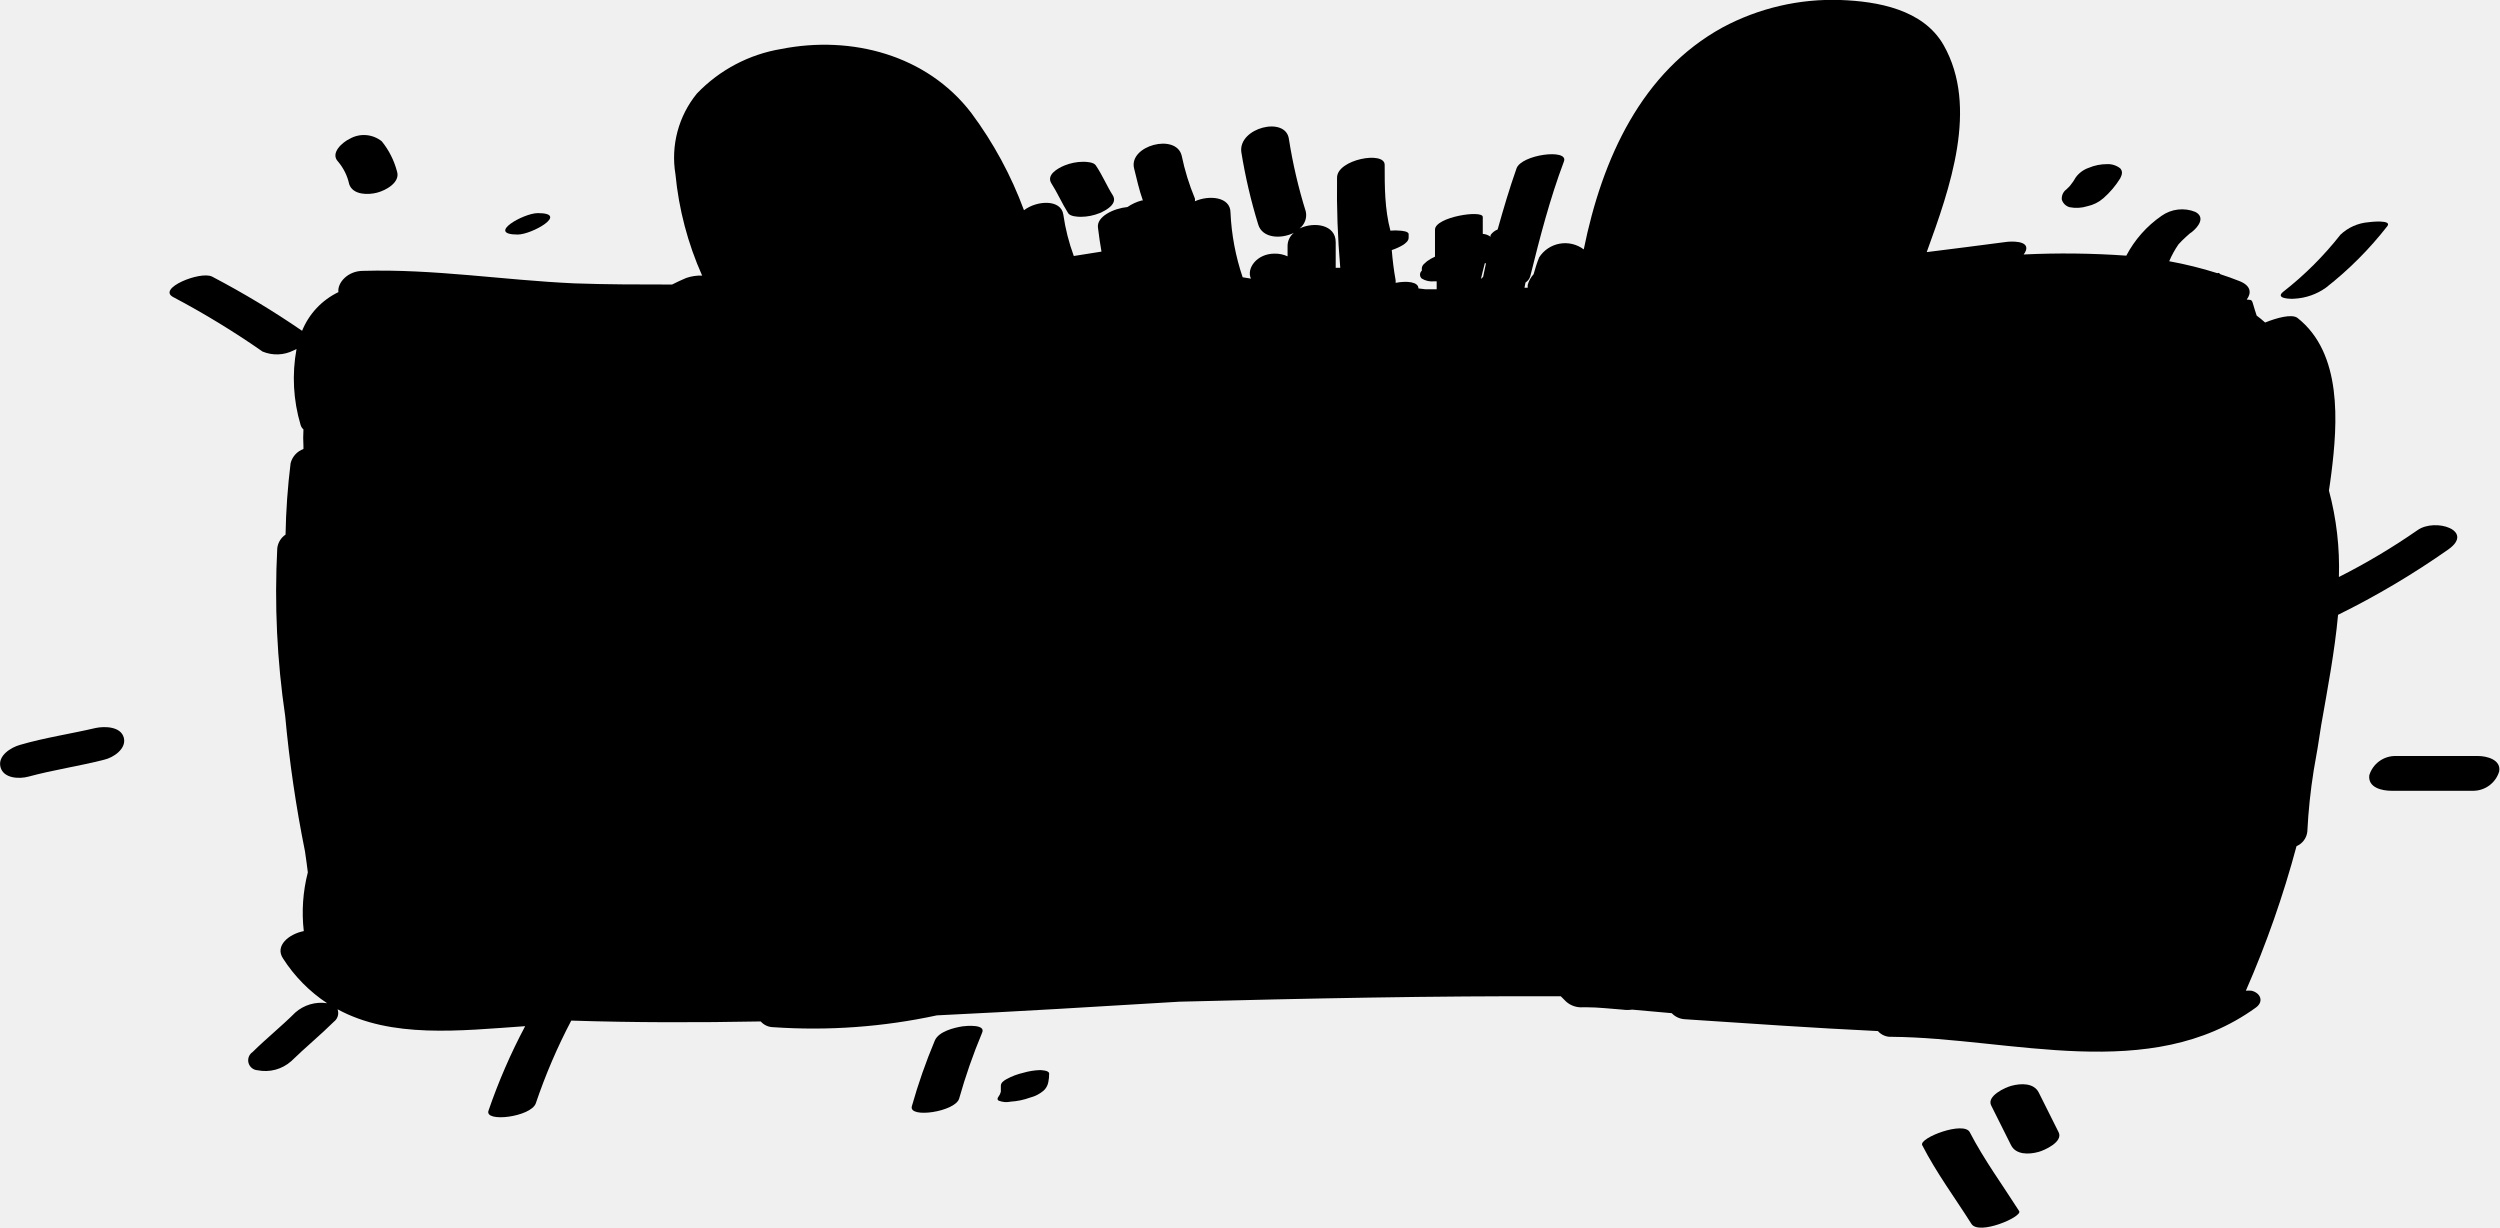
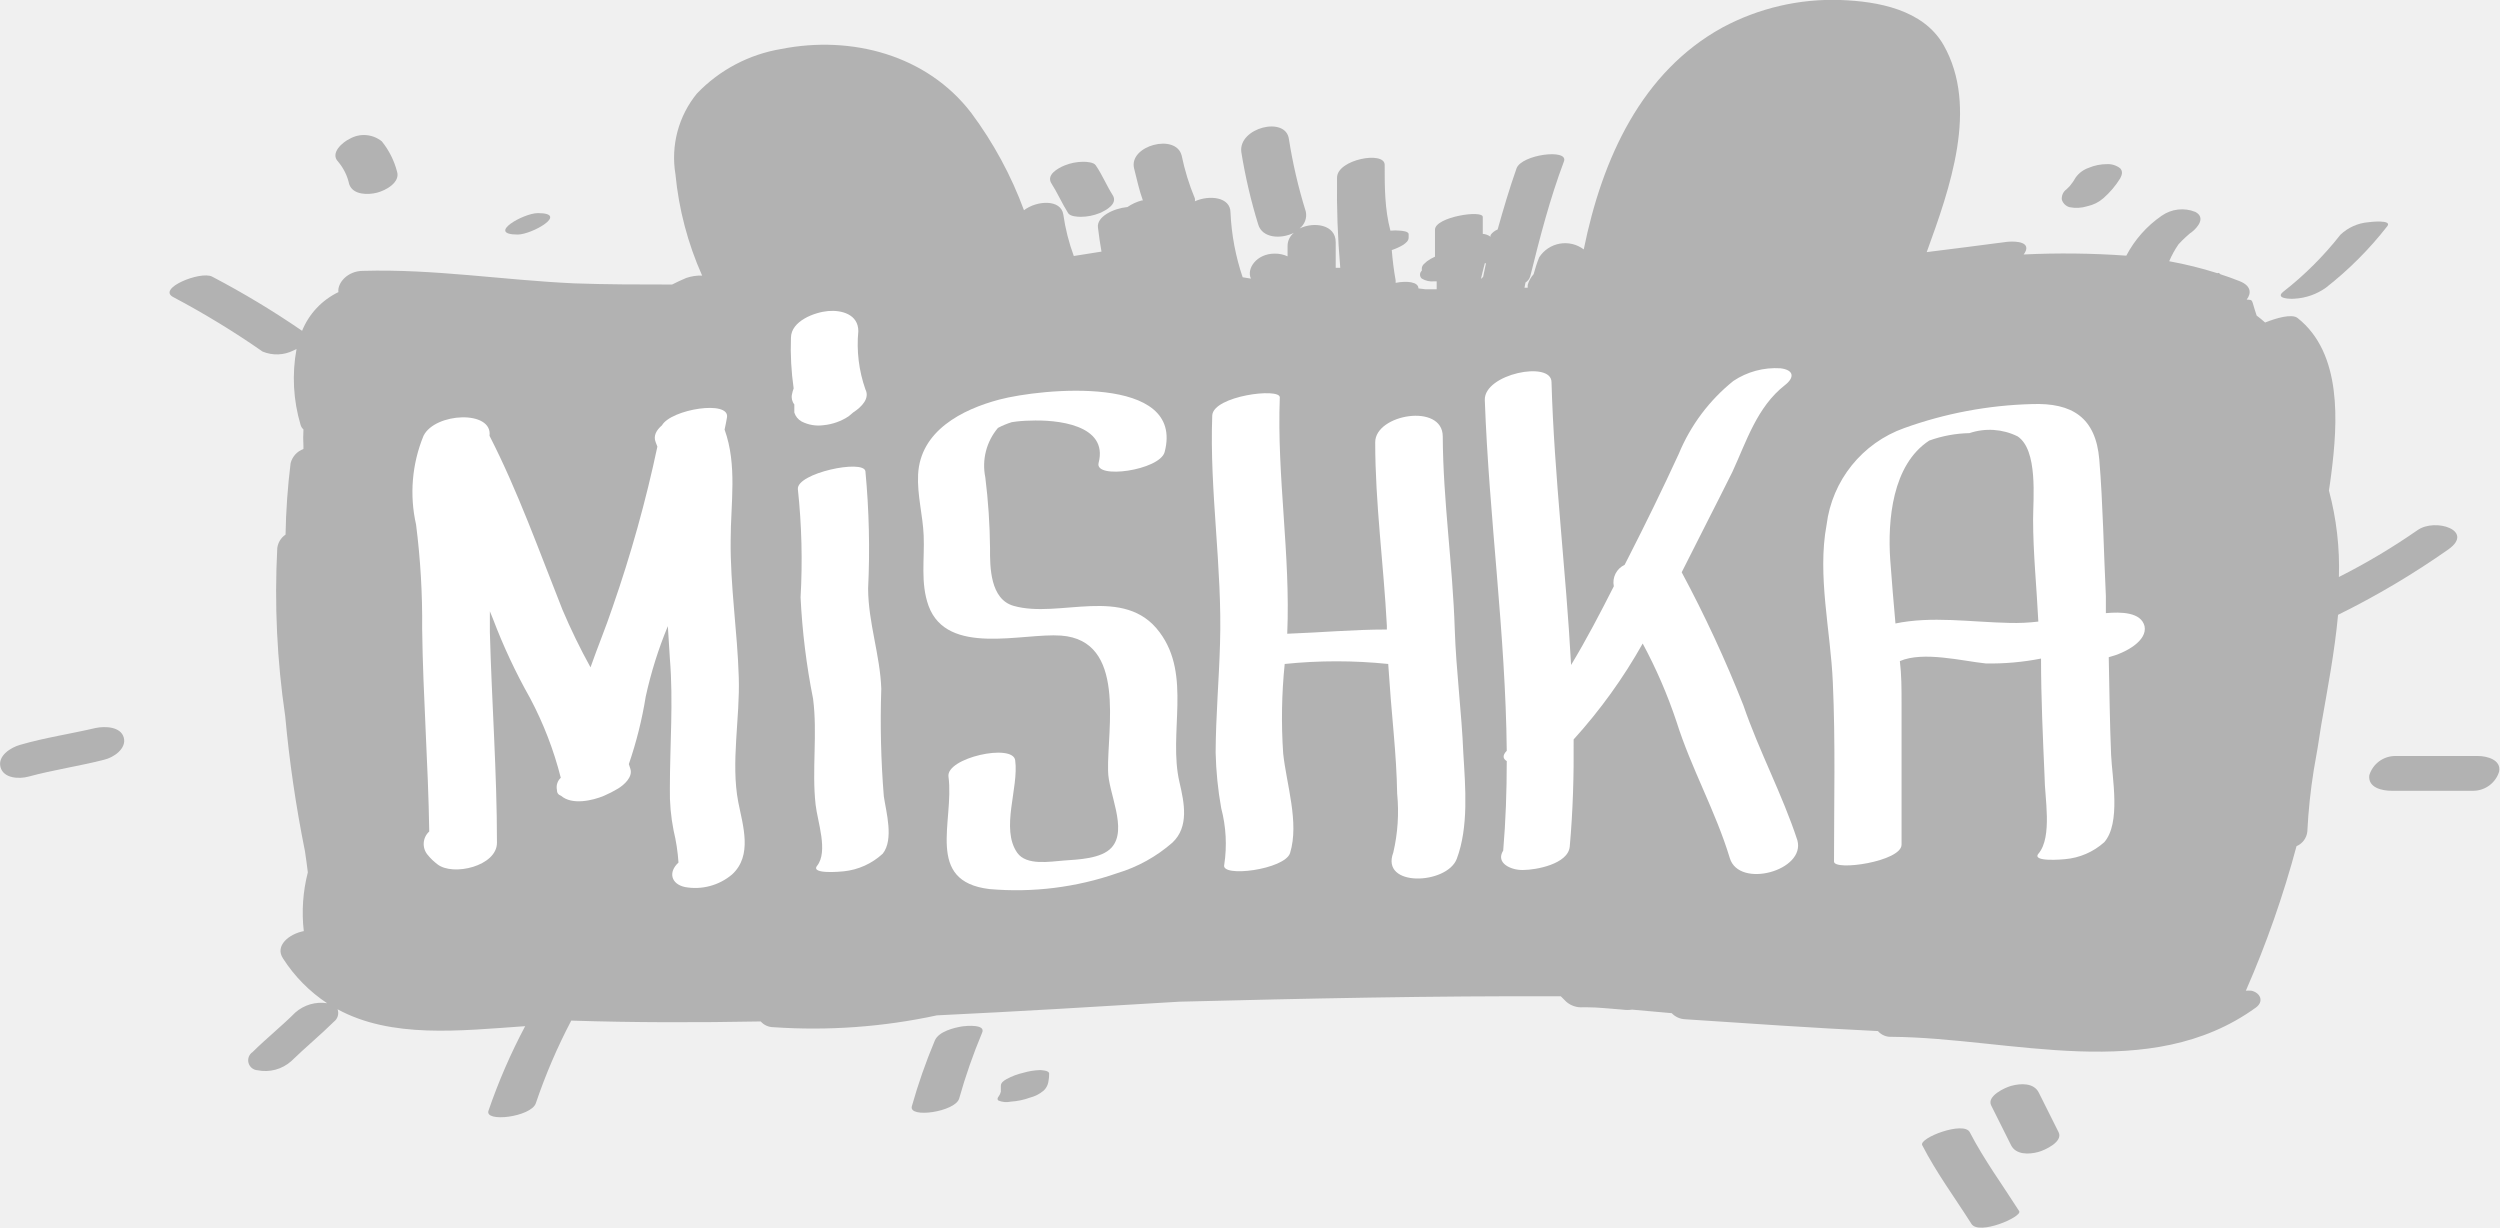
<svg xmlns="http://www.w3.org/2000/svg" width="148.05" height="72.71" viewBox="0 0 148.05 72.71">
  <defs>
    <style>
+       .b {
+         fill: #b2b2b2;
+       }
      .a {
-         fill: #b2b2b2b;
+         fill: #ffffff;
      }
    </style>
  </defs>
  <g>
-     <path d="M143.16,31.4a39,39,0,0,1-4.65,2.77,17.6,17.6,0,0,0-.59-5.12c.05-.34.1-.67.14-1,.38-3,.66-7.12-2-9.22-.34-.26-1.25,0-1.92.27a6.4,6.4,0,0,0-.5-.41c-.08-.24-.16-.49-.23-.74s-.17-.18-.36-.21c.29-.38.26-.82-.42-1.09-.38-.15-.76-.29-1.14-.41-.07-.08-.13-.1-.17-.06h0a23.42,23.42,0,0,0-2.86-.71,5.68,5.68,0,0,1,.55-1,5.81,5.81,0,0,1,.43-.43l.19-.17.07-.06.09-.06c.37-.29.84-.87.22-1.2a2.1,2.1,0,0,0-2,.23,6.57,6.57,0,0,0-2.09,2.36,51.35,51.35,0,0,0-6.08-.07.89.89,0,0,0,.14-.25c.18-.59-.91-.53-1.19-.49-1.56.2-3.12.41-4.69.6,1.37-3.77,3.09-8.58,1-12.26C113.89.55,111.18.08,109,0a13.78,13.78,0,0,0-7,1.63c-4.76,2.62-7.11,7.71-8.21,13.14a1.83,1.83,0,0,0-2.64.47c-.13.32-.23.64-.33,1a1.53,1.53,0,0,0-.35.64.94.94,0,0,1,0,.16h-.19l.06-.31a.66.66,0,0,0,.28-.36c.57-2.3,1.16-4.59,2-6.82.27-.76-2.51-.4-2.81.42-.42,1.19-.78,2.41-1.12,3.62a.94.94,0,0,0-.42.33l0,.1a.87.87,0,0,0-.46-.17v-1c0-.44-2.83,0-2.83.75V15.2a2.48,2.48,0,0,0-.47.27l-.19.17a.39.39,0,0,0-.12.24s0,.06,0,.08l0,.07a.31.31,0,0,0,0,.47,1.19,1.19,0,0,0,.74.16l.14,0v.47h-.67l-.41-.05c0-.39-.68-.46-1.35-.33v-.15c-.11-.6-.18-1.19-.23-1.79a3.47,3.47,0,0,0,.68-.31c.15-.11.32-.23.32-.43v-.2c0-.18-.41-.2-.5-.21a2.83,2.83,0,0,0-.58,0C82,12.38,82,11.07,82,9.76c0-.84-2.82-.32-2.82.76a52.84,52.84,0,0,0,.19,5.34h-.27V14.34c0-1.05-1.29-1.22-2.14-.81a1,1,0,0,0,.37-1,29.94,29.94,0,0,1-1-4.29c-.18-1.39-3-.68-2.82.76a31.66,31.66,0,0,0,1,4.29c.24.82,1.34.88,2.11.5a1,1,0,0,0-.37.77v.62a1.77,1.77,0,0,0-.77-.16c-1.06,0-1.68.89-1.4,1.48l-.49-.08a13.87,13.87,0,0,1-.72-3.83c0-.94-1.27-1.05-2.11-.67a.37.37,0,0,0,0-.17,14,14,0,0,1-.78-2.53c-.33-1.35-3.15-.6-2.82.75.16.64.3,1.28.52,1.9h-.06a2.63,2.63,0,0,0-.85.39c-.83.08-1.83.57-1.75,1.21.06.48.13,1,.21,1.43l-1.64.26a12.06,12.06,0,0,1-.62-2.45c-.13-.92-1.56-.85-2.33-.26a22.92,22.92,0,0,0-3.12-5.76c-2.63-3.44-7.1-4.61-11.25-3.79a8.94,8.94,0,0,0-5,2.64A6,6,0,0,0,40,10.32a19.25,19.25,0,0,0,1.58,6,2.62,2.62,0,0,0-.94.14c-.29.12-.56.25-.84.39-1.94,0-3.87,0-5.8-.07-4.18-.19-8.3-.86-12.5-.74-.92,0-1.53.72-1.46,1.26a4.36,4.36,0,0,0-2.15,2.29,52.3,52.3,0,0,0-5.33-3.21c-.69-.35-3.3.71-2.29,1.22a50.6,50.6,0,0,1,5.28,3.22,2.2,2.2,0,0,0,1.84-.07l.17-.08a9.62,9.62,0,0,0,.24,4.49.55.55,0,0,0,.17.27,8.68,8.68,0,0,0,0,1,.86.86,0,0,0,0,.16,1.21,1.21,0,0,0-.76.84,40.09,40.09,0,0,0-.3,4.23,1.13,1.13,0,0,0-.49.8,50.15,50.15,0,0,0,.47,9.95,74.86,74.86,0,0,0,1.17,8c.06.41.12.83.17,1.25a9.59,9.59,0,0,0-.24,3.48c-.88.17-1.73.87-1.23,1.62a9,9,0,0,0,2.61,2.65,2.32,2.32,0,0,0-1.88.55c-.81.81-1.71,1.53-2.53,2.34a.59.59,0,0,0,.29,1.08,2.31,2.31,0,0,0,2-.54c.82-.8,1.71-1.53,2.53-2.34a.64.64,0,0,0,.21-.73c3.2,1.74,7.23,1.27,11.11,1a34.67,34.67,0,0,0-2.17,5c-.26.72,2.51.38,2.8-.43a33.77,33.77,0,0,1,2.1-4.9c3.74.12,7.48.12,11.22.05a1,1,0,0,0,.74.34,34.64,34.64,0,0,0,9.69-.7c4.79-.23,9.58-.52,14.37-.81,7.53-.19,15-.35,22.58-.32l.32.32a1.35,1.35,0,0,0,1,.33l.2,0c.71,0,1.42.09,2.14.14a1.88,1.88,0,0,0,.56,0h0l2.35.21a1.15,1.15,0,0,0,.79.36c3.8.25,7.61.52,11.42.7a1,1,0,0,0,.82.34c7.07.06,15.28,2.81,21.56-1.73.5-.36.27-.88-.26-1a1.84,1.84,0,0,0-.33,0l0,0a60.09,60.09,0,0,0,3-8.56,1.06,1.06,0,0,0,.64-.86,33.32,33.32,0,0,1,.38-3.64c.16-.88.31-1.77.44-2.66.38-2.17.8-4.36,1-6.54A49.1,49.1,0,0,0,145,32.53C146.56,31.42,144.21,30.65,143.16,31.4Zm-55.33-15-.13.12c.07-.31.15-.62.23-.93H88Z" transform="translate(0 0)" />
-     <path d="M63.26,12.63c.13.19.56.21.75.21a3,3,0,0,0,1.11-.22c.4-.17,1.1-.56.77-1.07s-.61-1.19-1-1.76c-.12-.19-.56-.21-.75-.21a3,3,0,0,0-1.1.22c-.41.17-1.1.56-.77,1.07S62.9,12.06,63.26,12.63Z" transform="translate(0 0)" />
-     <path d="M20.68,10.91c.22.64,1.11.64,1.65.5s1.39-.62,1.18-1.26a4.76,4.76,0,0,0-.9-1.78,1.69,1.69,0,0,0-1.9-.15c-.41.19-1.18.84-.69,1.35A3.07,3.07,0,0,1,20.68,10.91Z" transform="translate(0 0)" />
-     <path d="M30.66,13.89c.84,0,3.07-1.27,1.19-1.27C31,12.62,28.77,13.89,30.66,13.89Z" transform="translate(0 0)" />
-     <path d="M122.56,12.27a2.12,2.12,0,0,0,1.06-.06,2.09,2.09,0,0,0,.94-.47,5.17,5.17,0,0,0,1-1.18c.1-.2.17-.4,0-.59a1.17,1.17,0,0,0-.77-.25,2.77,2.77,0,0,0-1.1.22,1.58,1.58,0,0,0-.76.56,3.54,3.54,0,0,1-.35.51l0,0,0,0-.2.2a.67.67,0,0,0-.28.61A.67.67,0,0,0,122.56,12.27Z" transform="translate(0 0)" />
-     <path d="M135.86,17.69a3.53,3.53,0,0,0,1.89-.66,21.19,21.19,0,0,0,3.63-3.64c.29-.39-1-.25-1.12-.23a2.73,2.73,0,0,0-1.66.74,19.72,19.72,0,0,1-3.39,3.38C134.71,17.69,135.65,17.71,135.86,17.69Z" transform="translate(0 0)" />
-     <path d="M146.74,44.77h-4.87a1.61,1.61,0,0,0-1.56,1.14c-.09.74.76.92,1.31.92h4.87A1.61,1.61,0,0,0,148,45.69C148.13,45,147.29,44.77,146.74,44.77Z" transform="translate(0 0)" />
-     <path d="M57,60.78c-.5.08-1.41.3-1.64.84A33.82,33.82,0,0,0,54,65.51c-.21.74,2.57.33,2.8-.45a34,34,0,0,1,1.36-3.9C58.4,60.64,57.21,60.75,57,60.78Z" transform="translate(0 0)" />
-     <path d="M61.6,63.37a4,4,0,0,0-1,.16,3.84,3.84,0,0,0-1,.38c-.14.08-.33.2-.33.39s0,.23,0,.35a.72.72,0,0,1-.13.28h0c-.06.08-.11.18,0,.25a1.23,1.23,0,0,0,.71.06A4.09,4.09,0,0,0,61,65a2,2,0,0,0,.8-.41.9.9,0,0,0,.28-.5,2.32,2.32,0,0,0,.05-.53C62.09,63.38,61.67,63.38,61.6,63.37Z" transform="translate(0 0)" />
-     <path d="M116.65,67.05c-.35-.68-3,.33-2.82.76.84,1.64,1.94,3.12,2.92,4.67.44.69,3-.41,2.83-.75C118.59,70.17,117.5,68.69,116.65,67.05Z" transform="translate(0 0)" />
-     <path d="M120.74,64.71c-.29-.59-1.06-.56-1.62-.41-.35.09-1.49.6-1.2,1.17l1.17,2.34c.29.59,1.07.56,1.62.41.35-.09,1.49-.6,1.2-1.17Z" transform="translate(0 0)" />
-     <path d="M5.67,43.11c-1.49.35-3,.57-4.48,1-.54.15-1.34.64-1.16,1.32s1.12.71,1.66.56c1.48-.4,3-.62,4.48-1,.54-.12,1.34-.65,1.16-1.31S6.21,43,5.67,43.11Z" transform="translate(0 0)" />
+     <path class="b" d="M143.16,31.4a39,39,0,0,1-4.65,2.77,17.6,17.6,0,0,0-.59-5.12c.05-.34.1-.67.14-1,.38-3,.66-7.12-2-9.22-.34-.26-1.25,0-1.92.27a6.4,6.4,0,0,0-.5-.41c-.08-.24-.16-.49-.23-.74s-.17-.18-.36-.21c.29-.38.26-.82-.42-1.09-.38-.15-.76-.29-1.14-.41-.07-.08-.13-.1-.17-.06h0a23.42,23.42,0,0,0-2.86-.71,5.68,5.68,0,0,1,.55-1,5.81,5.81,0,0,1,.43-.43l.19-.17.07-.06.09-.06c.37-.29.84-.87.22-1.2a2.1,2.1,0,0,0-2,.23,6.57,6.57,0,0,0-2.09,2.36,51.35,51.35,0,0,0-6.08-.07.89.89,0,0,0,.14-.25c.18-.59-.91-.53-1.19-.49-1.56.2-3.12.41-4.69.6,1.37-3.77,3.09-8.58,1-12.26C113.89.55,111.18.08,109,0a13.78,13.78,0,0,0-7,1.63c-4.76,2.62-7.11,7.71-8.21,13.14a1.83,1.83,0,0,0-2.64.47c-.13.32-.23.64-.33,1a1.53,1.53,0,0,0-.35.64.94.94,0,0,1,0,.16h-.19l.06-.31a.66.66,0,0,0,.28-.36c.57-2.3,1.16-4.59,2-6.82.27-.76-2.51-.4-2.81.42-.42,1.19-.78,2.41-1.12,3.62a.94.94,0,0,0-.42.33l0,.1a.87.87,0,0,0-.46-.17v-1c0-.44-2.83,0-2.83.75V15.2a2.48,2.48,0,0,0-.47.27l-.19.17a.39.39,0,0,0-.12.24s0,.06,0,.08l0,.07a.31.31,0,0,0,0,.47,1.19,1.19,0,0,0,.74.16l.14,0v.47h-.67l-.41-.05c0-.39-.68-.46-1.35-.33v-.15c-.11-.6-.18-1.19-.23-1.79a3.47,3.47,0,0,0,.68-.31c.15-.11.32-.23.32-.43v-.2c0-.18-.41-.2-.5-.21a2.83,2.83,0,0,0-.58,0C82,12.38,82,11.07,82,9.76c0-.84-2.82-.32-2.82.76a52.84,52.84,0,0,0,.19,5.34h-.27V14.34c0-1.05-1.29-1.22-2.14-.81a1,1,0,0,0,.37-1,29.94,29.94,0,0,1-1-4.29c-.18-1.39-3-.68-2.82.76a31.66,31.66,0,0,0,1,4.29c.24.82,1.34.88,2.11.5a1,1,0,0,0-.37.77v.62a1.77,1.77,0,0,0-.77-.16c-1.06,0-1.68.89-1.4,1.48l-.49-.08a13.87,13.87,0,0,1-.72-3.83c0-.94-1.27-1.05-2.11-.67a.37.37,0,0,0,0-.17,14,14,0,0,1-.78-2.53c-.33-1.35-3.15-.6-2.82.75.16.64.3,1.28.52,1.9h-.06a2.63,2.63,0,0,0-.85.39c-.83.08-1.83.57-1.75,1.21.06.48.13,1,.21,1.43l-1.64.26a12.06,12.06,0,0,1-.62-2.45c-.13-.92-1.56-.85-2.33-.26a22.92,22.92,0,0,0-3.12-5.76c-2.63-3.44-7.1-4.61-11.25-3.79a8.94,8.94,0,0,0-5,2.64A6,6,0,0,0,40,10.32a19.25,19.25,0,0,0,1.58,6,2.62,2.62,0,0,0-.94.14c-.29.12-.56.25-.84.39-1.94,0-3.87,0-5.8-.07-4.18-.19-8.3-.86-12.5-.74-.92,0-1.53.72-1.46,1.26a4.36,4.36,0,0,0-2.15,2.29,52.3,52.3,0,0,0-5.33-3.21c-.69-.35-3.3.71-2.29,1.22a50.6,50.6,0,0,1,5.28,3.22,2.2,2.2,0,0,0,1.84-.07l.17-.08a9.62,9.62,0,0,0,.24,4.49.55.55,0,0,0,.17.27,8.68,8.68,0,0,0,0,1,.86.86,0,0,0,0,.16,1.21,1.21,0,0,0-.76.84,40.09,40.09,0,0,0-.3,4.23,1.13,1.13,0,0,0-.49.8,50.15,50.15,0,0,0,.47,9.95,74.86,74.86,0,0,0,1.17,8c.06.41.12.83.17,1.25a9.59,9.59,0,0,0-.24,3.48c-.88.17-1.73.87-1.23,1.62a9,9,0,0,0,2.61,2.65,2.32,2.32,0,0,0-1.88.55c-.81.81-1.71,1.53-2.53,2.34a.59.59,0,0,0,.29,1.08,2.31,2.31,0,0,0,2-.54c.82-.8,1.71-1.53,2.53-2.34a.64.64,0,0,0,.21-.73c3.2,1.74,7.23,1.27,11.11,1a34.67,34.67,0,0,0-2.17,5c-.26.72,2.51.38,2.8-.43a33.77,33.77,0,0,1,2.1-4.9c3.74.12,7.48.12,11.22.05a1,1,0,0,0,.74.34,34.64,34.64,0,0,0,9.69-.7c4.79-.23,9.58-.52,14.37-.81,7.53-.19,15-.35,22.58-.32l.32.32a1.35,1.35,0,0,0,1,.33l.2,0c.71,0,1.42.09,2.14.14a1.88,1.88,0,0,0,.56,0h0l2.35.21a1.15,1.15,0,0,0,.79.36c3.8.25,7.61.52,11.42.7a1,1,0,0,0,.82.34c7.07.06,15.28,2.81,21.56-1.73.5-.36.27-.88-.26-1a1.84,1.84,0,0,0-.33,0l0,0a60.09,60.09,0,0,0,3-8.56,1.06,1.06,0,0,0,.64-.86,33.32,33.32,0,0,1,.38-3.64c.16-.88.31-1.77.44-2.66.38-2.17.8-4.36,1-6.54A49.1,49.1,0,0,0,145,32.53C146.56,31.42,144.21,30.65,143.16,31.4Zm-55.33-15-.13.12c.07-.31.15-.62.23-.93H88Z" transform="translate(0 0)" />
+     <path class="b" d="M63.26,12.63c.13.19.56.21.75.21a3,3,0,0,0,1.11-.22c.4-.17,1.1-.56.77-1.07s-.61-1.19-1-1.76c-.12-.19-.56-.21-.75-.21a3,3,0,0,0-1.1.22c-.41.17-1.1.56-.77,1.07S62.9,12.06,63.26,12.63Z" transform="translate(0 0)" />
+     <path class="b" d="M20.68,10.91c.22.64,1.11.64,1.65.5s1.39-.62,1.18-1.26a4.76,4.76,0,0,0-.9-1.78,1.69,1.69,0,0,0-1.9-.15c-.41.19-1.18.84-.69,1.35A3.07,3.07,0,0,1,20.68,10.91Z" transform="translate(0 0)" />
+     <path class="b" d="M30.66,13.89c.84,0,3.07-1.27,1.19-1.27C31,12.62,28.77,13.89,30.66,13.89Z" transform="translate(0 0)" />
+     <path class="b" d="M122.56,12.27a2.12,2.12,0,0,0,1.06-.06,2.09,2.09,0,0,0,.94-.47,5.17,5.17,0,0,0,1-1.18c.1-.2.17-.4,0-.59a1.17,1.17,0,0,0-.77-.25,2.77,2.77,0,0,0-1.1.22,1.58,1.58,0,0,0-.76.56,3.54,3.54,0,0,1-.35.51l0,0,0,0-.2.2a.67.67,0,0,0-.28.61A.67.67,0,0,0,122.56,12.27Z" transform="translate(0 0)" />
+     <path class="b" d="M135.86,17.69a3.53,3.53,0,0,0,1.89-.66,21.19,21.19,0,0,0,3.63-3.64c.29-.39-1-.25-1.12-.23a2.73,2.73,0,0,0-1.66.74,19.72,19.72,0,0,1-3.39,3.38C134.71,17.69,135.65,17.71,135.86,17.69Z" transform="translate(0 0)" />
+     <path class="b" d="M146.74,44.77h-4.87a1.61,1.61,0,0,0-1.56,1.14c-.09.74.76.92,1.31.92h4.87A1.61,1.61,0,0,0,148,45.69C148.13,45,147.29,44.77,146.74,44.77Z" transform="translate(0 0)" />
+     <path class="b" d="M57,60.78c-.5.08-1.41.3-1.64.84A33.82,33.82,0,0,0,54,65.51c-.21.74,2.57.33,2.8-.45a34,34,0,0,1,1.36-3.9C58.4,60.64,57.21,60.75,57,60.78Z" transform="translate(0 0)" />
+     <path class="b" d="M61.6,63.37a4,4,0,0,0-1,.16,3.84,3.84,0,0,0-1,.38c-.14.08-.33.2-.33.39s0,.23,0,.35a.72.72,0,0,1-.13.28h0c-.06.08-.11.18,0,.25a1.23,1.23,0,0,0,.71.06A4.09,4.09,0,0,0,61,65a2,2,0,0,0,.8-.41.9.9,0,0,0,.28-.5,2.32,2.32,0,0,0,.05-.53C62.09,63.38,61.67,63.38,61.6,63.37Z" transform="translate(0 0)" />
+     <path class="b" d="M116.65,67.05c-.35-.68-3,.33-2.82.76.84,1.64,1.94,3.12,2.92,4.67.44.69,3-.41,2.83-.75C118.59,70.17,117.5,68.69,116.65,67.05Z" transform="translate(0 0)" />
+     <path class="b" d="M120.74,64.71c-.29-.59-1.06-.56-1.62-.41-.35.09-1.49.6-1.2,1.17l1.17,2.34c.29.59,1.07.56,1.62.41.35-.09,1.49-.6,1.2-1.17Z" transform="translate(0 0)" />
+     <path class="b" d="M5.67,43.11c-1.49.35-3,.57-4.48,1-.54.15-1.34.64-1.16,1.32s1.12.71,1.66.56c1.48-.4,3-.62,4.48-1,.54-.12,1.34-.65,1.16-1.31S6.21,43,5.67,43.11Z" transform="translate(0 0)" />
  </g>
  <g>
    <path class="a" d="M43.75,40.11c-.08-2.71-.51-5.4-.48-8.11,0-2.2.4-4.45-.36-6.56.05-.23.1-.47.14-.71.2-1.06-3.3-.5-3.85.46-.34.29-.52.63-.37,1a2.77,2.77,0,0,0,.1.26,78.24,78.24,0,0,1-2.65,9.5c-.4,1.2-.89,2.37-1.31,3.57a37,37,0,0,1-1.66-3.41c-1.38-3.47-2.63-7-4.32-10.3.19-1.54-3.23-1.38-3.91,0a8.76,8.76,0,0,0-.44,5.26A45.43,45.43,0,0,1,25,37.24c.05,4,.36,8,.42,12a1,1,0,0,0-.09,1.39,3.3,3.3,0,0,0,.57.55c.92.73,3.54.11,3.53-1.28,0-4.16-.31-8.32-.42-12.47l0-1.23.18.44a34.05,34.05,0,0,0,2.2,4.7,21.14,21.14,0,0,1,1.82,4.72.76.76,0,0,0-.23.71c0,.18.07.29.25.36.65.56,1.86.28,2.53,0a6.65,6.65,0,0,0,.84-.43c.35-.21.89-.69.73-1.17l-.09-.28a24,24,0,0,0,1-4,24.59,24.59,0,0,1,1.31-4.17L39.67,39c.21,2.57,0,5.11,0,7.69a11.59,11.59,0,0,0,.22,2.49,11.18,11.18,0,0,1,.29,1.9c-.62.57-.44,1.27.38,1.45a3.38,3.38,0,0,0,2.8-.75c1.21-1.12.64-2.87.36-4.28C43.27,45.16,43.83,42.51,43.75,40.11Z" transform="translate(0 0)" />
    <path class="a" d="M52.19,40.79c-.07-2-.77-3.9-.78-5.93a48.89,48.89,0,0,0-.16-6.95c-.1-.73-4.09.11-4,1.06a39.21,39.21,0,0,1,.16,6.41,41,41,0,0,0,.74,6c.27,2.08-.08,4.2.15,6.27.11,1,.76,2.77.09,3.62-.42.53,1.48.34,1.57.33a4,4,0,0,0,2.32-1.05c.66-.84.2-2.45.06-3.39A55.71,55.71,0,0,1,52.19,40.79Z" transform="translate(0 0)" />
    <path class="a" d="M68.67,37.44c-2.08-2.81-5.94-.79-8.64-1.56-1.39-.39-1.41-2.29-1.4-3.42a36.7,36.7,0,0,0-.28-4.19,3.46,3.46,0,0,1,.75-2.93,4.79,4.79,0,0,1,.82-.34A7.37,7.37,0,0,1,61,24.91c1.56-.07,4.65.23,4.06,2.5-.27,1,3.62.44,3.91-.64,1.22-4.64-7.35-3.75-9.78-3.11-2.23.59-4.69,1.86-4.82,4.44-.06,1.23.28,2.4.33,3.62.06,1.4-.2,2.8.29,4.16,1.1,3,5.57,1.59,7.85,1.76,3.88.29,2.72,5.52,2.78,8,0,1.3,1.19,3.46.21,4.55-.6.67-2,.71-2.82.77s-2.22.32-2.77-.46c-1-1.43.1-3.83-.12-5.47C60,44,56,44.88,56.17,46c.35,2.65-1.41,6.19,2.42,6.65a18.18,18.18,0,0,0,7.57-.94,8.83,8.83,0,0,0,3.27-1.81c1-.94.7-2.36.42-3.57C69.17,43.42,70.59,40,68.67,37.44Z" transform="translate(0 0)" />
    <path class="a" d="M86.15,37.25c-.12-3.81-.69-7.58-.71-11.4,0-2-4-1.32-4,.34,0,3.64.5,7.24.69,10.87v.22c-2,0-3.93.18-5.9.25.2-4.68-.62-9.31-.44-14,0-.58-3.91-.09-4,1.06-.17,4.52.6,9,.46,13.52-.06,2.15-.25,4.3-.26,6.46a21.45,21.45,0,0,0,.33,3.29,8.26,8.26,0,0,1,.18,3.35c-.23.78,3.6.29,3.9-.7.55-1.8-.22-4.08-.41-5.89a31.33,31.33,0,0,1,.09-5.3,29.9,29.9,0,0,1,6.13,0q.14,2.09.33,4.17c.1,1.17.18,2.33.2,3.51a10.71,10.71,0,0,1-.23,3.49c-.78,2.07,3.18,1.9,3.76.37.71-1.89.51-4.24.39-6.22C86.56,42.17,86.23,39.72,86.15,37.25Z" transform="translate(0 0)" />
    <path class="a" d="M103.24,41.76a74.74,74.74,0,0,0-3.65-7.87c1-2,2-3.93,3-5.94.84-1.82,1.46-3.85,3.11-5.14.58-.45.55-.9-.26-1a4.51,4.51,0,0,0-2.79.75,10.84,10.84,0,0,0-3.23,4.31C98.44,29,97.46,31,96.44,33l-.23.45a1.15,1.15,0,0,0-.64,1.27c-.8,1.58-1.62,3.15-2.53,4.66-.3-5.59-1-11.17-1.16-16.75,0-1.29-4-.49-3.95,1.06.25,6.93,1.23,13.84,1.3,20.77l0,0c-.3.31-.19.5,0,.61,0,1.76-.06,3.53-.21,5.3-.47.75.47,1.15,1.1,1.15h.09c.75,0,2.65-.35,2.75-1.38.19-2.12.25-4.23.23-6.35a31.11,31.11,0,0,0,4.09-5.68,29.2,29.2,0,0,1,2,4.62c.87,2.77,2.32,5.31,3.16,8.09.55,1.82,4.5.74,4-1.06C105.56,47.07,104.18,44.5,103.24,41.76Z" transform="translate(0 0)" />
    <path class="a" d="M127,37.08c-.21-.83-1.38-.85-2.29-.77,0-.34,0-.68,0-1-.13-2.68-.17-5.43-.39-8.1-.21-2.48-1.6-3.37-4-3.28a24.21,24.21,0,0,0-7.55,1.42,7,7,0,0,0-4.6,5.73c-.56,3,.24,6.27.37,9.33.16,3.54.07,7.08.07,10.61,0,.58,4,0,4-1,0-2.81,0-5.61,0-8.41,0-.82,0-1.64-.1-2.46,1.38-.6,3.72,0,5.09.14a15.49,15.49,0,0,0,3.27-.29c0,2.33.11,4.68.21,7,0,1.19.48,3.56-.36,4.55-.44.52,1.5.34,1.57.33a4,4,0,0,0,2.32-1c1-1.13.47-3.82.41-5.17-.08-1.93-.1-3.86-.14-5.79C125.9,38.66,127.18,37.94,127,37.08Zm-14.75-.15c-.11-1.25-.22-2.51-.31-3.77-.16-2.36.12-5.64,2.31-7.07a7.44,7.44,0,0,1,2.38-.44,3.74,3.74,0,0,1,2.85.19c1.22.81.92,3.69.92,4.92,0,2,.21,4,.31,6.05a11.82,11.82,0,0,1-1.69.08C116.67,36.84,114.39,36.47,112.21,36.93Z" transform="translate(0 0)" />
    <path class="a" d="M48.77,25.18a3.26,3.26,0,0,0,1.49-.53l.26-.22c.52-.34,1-.84.73-1.37a8.07,8.07,0,0,1-.42-3.45c0-1-1-1.26-1.79-1.19S46.85,19,46.84,20A16.92,16.92,0,0,0,47,23a2.12,2.12,0,0,0-.1.36.7.7,0,0,0,.14.59c0,.05,0,.09,0,.14s0,.22,0,.34a.91.91,0,0,0,.43.53A2.19,2.19,0,0,0,48.77,25.18Z" transform="translate(0 0)" />
  </g>
</svg>
